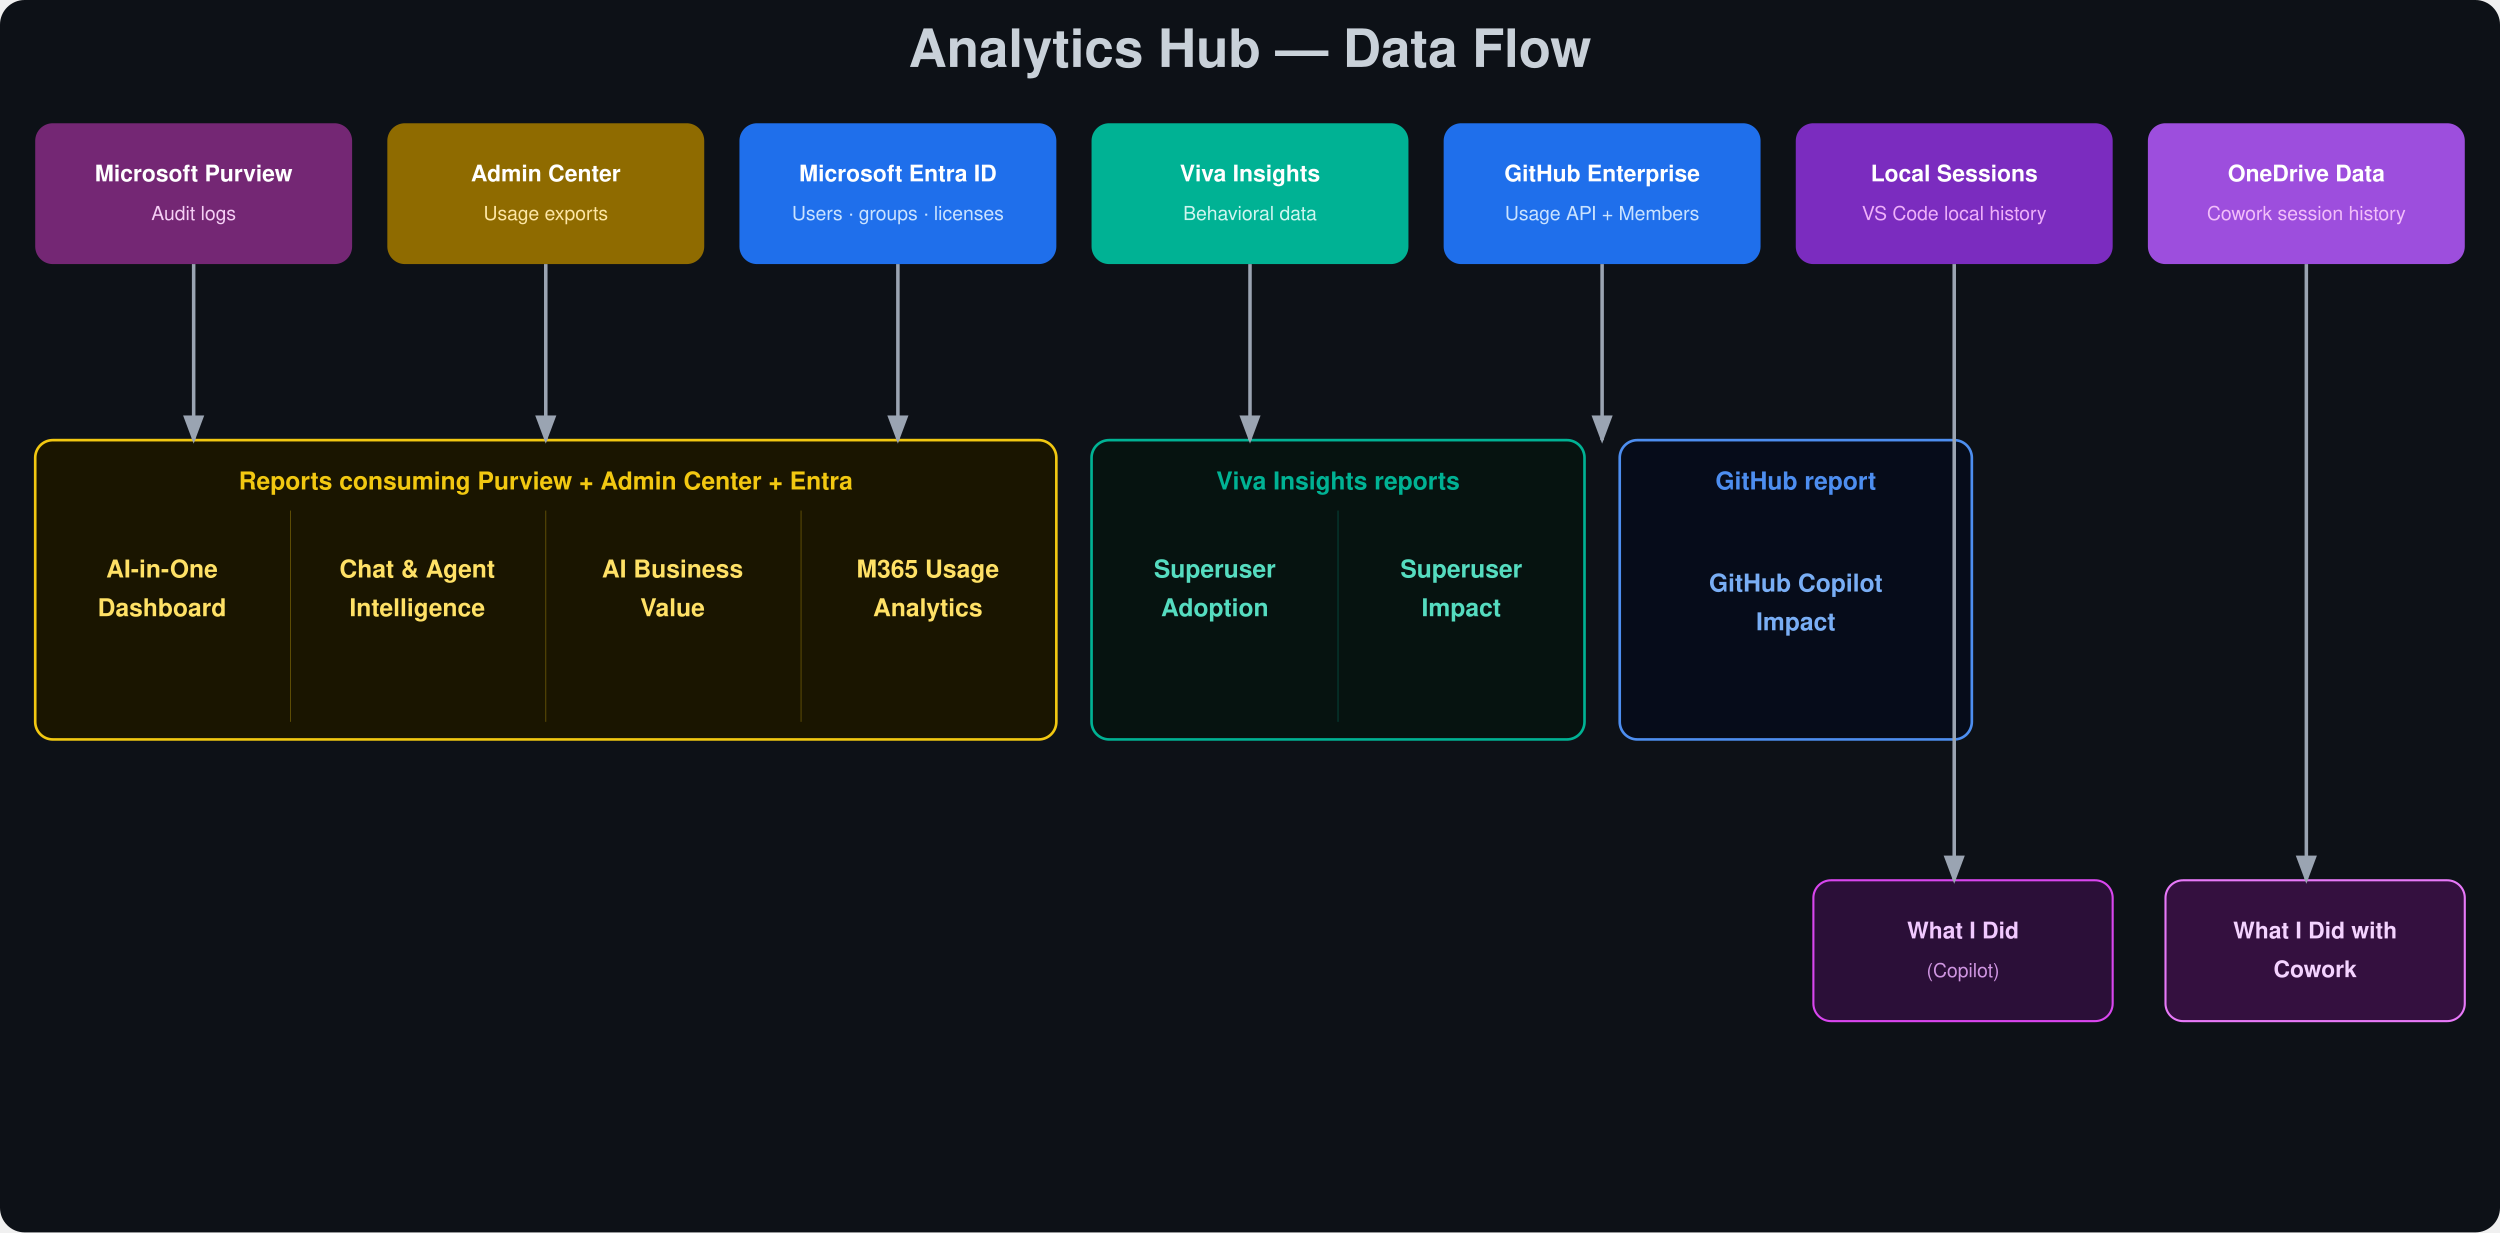
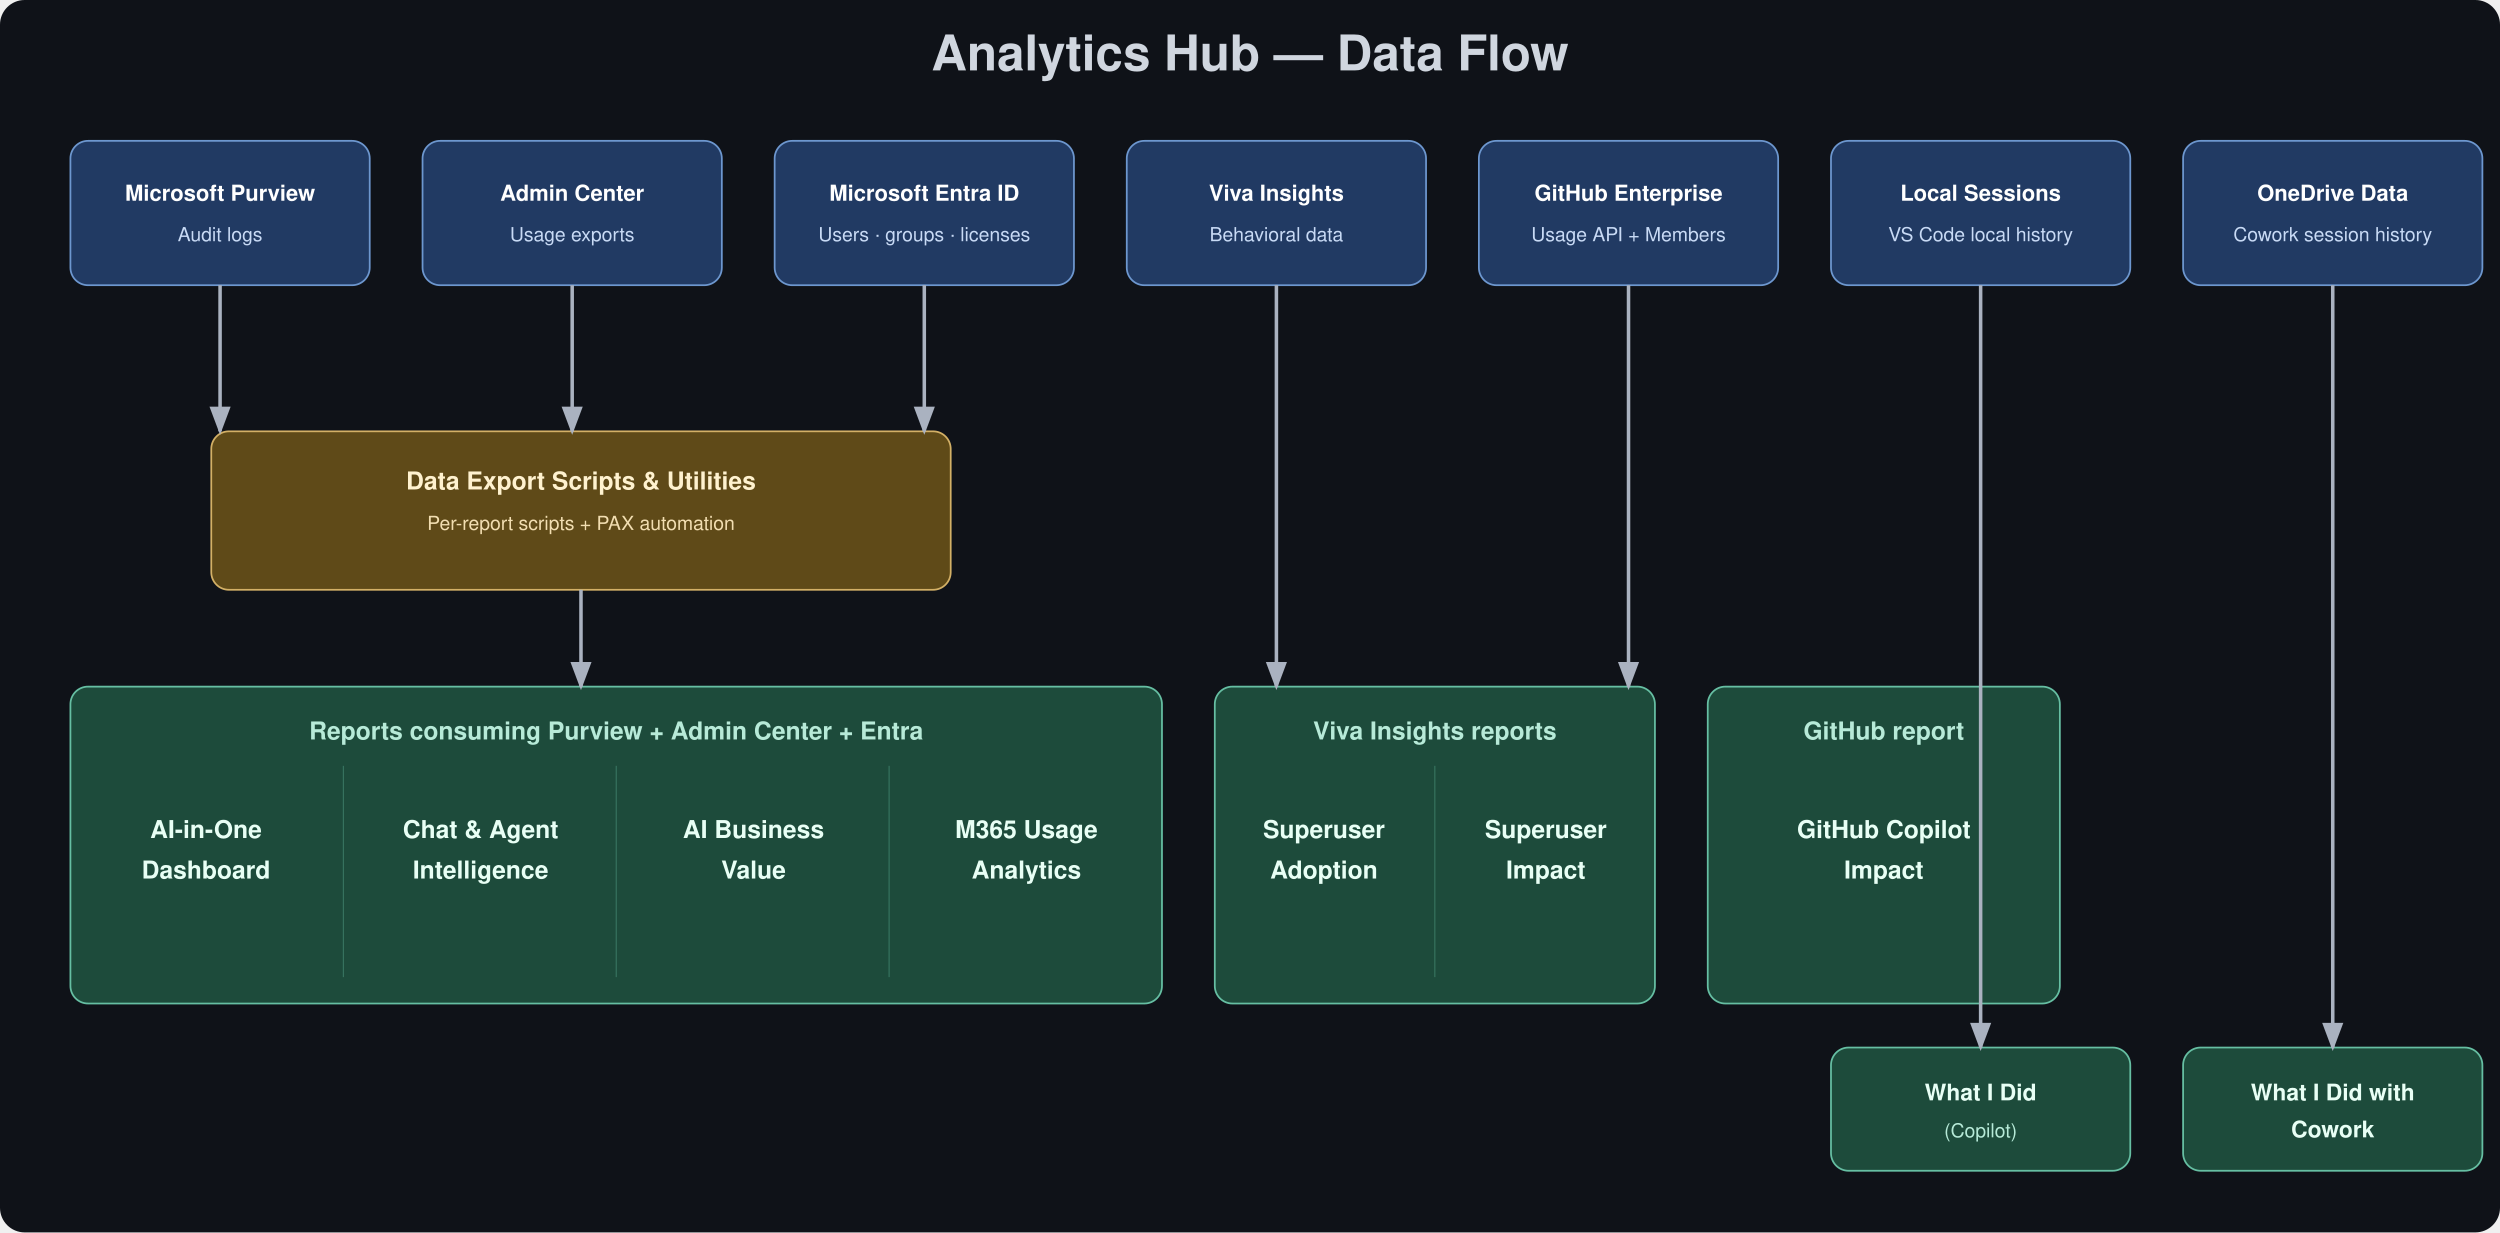
<svg xmlns="http://www.w3.org/2000/svg" viewBox="0 0 1420 700" width="1420" height="700">
  <defs>
    <style>
      text { font-family: -apple-system, BlinkMacSystemFont, "Segoe UI", Helvetica, Arial, sans-serif; }
    </style>
    <marker id="arr" markerWidth="8" markerHeight="6" refX="7" refY="3" orient="auto">
-       <polygon points="0 0, 8 3, 0 6" fill="#9aa4b2" />
+       <polygon points="0 0, 8 3, 0 6" fill="#aab2c0" />
    </marker>
  </defs>
-   <rect width="1420" height="700" fill="#0d1117" rx="14" />
-   <text x="710" y="38" text-anchor="middle" fill="#c9d1d9" font-size="30" font-weight="700">Analytics Hub — Data Flow</text>
+   <rect width="1420" height="700" fill="#0f1218" rx="14" />
+   <text x="710" y="40" text-anchor="middle" fill="#d0d6df" font-size="28" font-weight="700">Analytics Hub — Data Flow</text>
  <g>
-     <rect x="20" y="70" width="180" height="80" rx="10" fill="#742774" />
-     <text x="110" y="103" text-anchor="middle" fill="#fff" font-size="13" font-weight="700">Microsoft Purview</text>
-     <text x="110" y="125" text-anchor="middle" fill="#f5cff5" font-size="11">Audit logs</text>
-     <rect x="220" y="70" width="180" height="80" rx="10" fill="#8f6b00" />
-     <text x="310" y="103" text-anchor="middle" fill="#fff" font-size="13" font-weight="700">Admin Center</text>
-     <text x="310" y="125" text-anchor="middle" fill="#fde6a5" font-size="11">Usage exports</text>
-     <rect x="420" y="70" width="180" height="80" rx="10" fill="#1f6feb" />
-     <text x="510" y="103" text-anchor="middle" fill="#fff" font-size="13" font-weight="700">Microsoft Entra ID</text>
-     <text x="510" y="125" text-anchor="middle" fill="#cae3ff" font-size="11">Users · groups · licenses</text>
-     <rect x="620" y="70" width="180" height="80" rx="10" fill="#00B294" />
-     <text x="710" y="103" text-anchor="middle" fill="#fff" font-size="13" font-weight="700">Viva Insights</text>
-     <text x="710" y="125" text-anchor="middle" fill="#cff5ef" font-size="11">Behavioral data</text>
-     <rect x="820" y="70" width="180" height="80" rx="10" fill="#1f6feb" />
-     <text x="910" y="103" text-anchor="middle" fill="#fff" font-size="13" font-weight="700">GitHub Enterprise</text>
-     <text x="910" y="125" text-anchor="middle" fill="#cae3ff" font-size="11">Usage API + Members</text>
-     <rect x="1020" y="70" width="180" height="80" rx="10" fill="#7b2cbf" />
-     <text x="1110" y="103" text-anchor="middle" fill="#fff" font-size="13" font-weight="700">Local Sessions</text>
-     <text x="1110" y="125" text-anchor="middle" fill="#efb0fa" font-size="11">VS Code local history</text>
-     <rect x="1220" y="70" width="180" height="80" rx="10" fill="#9d4edd" />
-     <text x="1310" y="103" text-anchor="middle" fill="#fff" font-size="13" font-weight="700">OneDrive Data</text>
-     <text x="1310" y="125" text-anchor="middle" fill="#f2befa" font-size="11">Cowork session history</text>
+     <rect x="40" y="80" width="170" height="82" rx="10" fill="#213a63" stroke="#6d97cf" />
+     <text x="125" y="114" text-anchor="middle" fill="#ffffff" font-size="12.5" font-weight="700">Microsoft Purview</text>
+     <text x="125" y="137" text-anchor="middle" fill="#c8daf5" font-size="11">Audit logs</text>
+     <rect x="240" y="80" width="170" height="82" rx="10" fill="#213a63" stroke="#6d97cf" />
+     <text x="325" y="114" text-anchor="middle" fill="#ffffff" font-size="12.5" font-weight="700">Admin Center</text>
+     <text x="325" y="137" text-anchor="middle" fill="#c8daf5" font-size="11">Usage exports</text>
+     <rect x="440" y="80" width="170" height="82" rx="10" fill="#213a63" stroke="#6d97cf" />
+     <text x="525" y="114" text-anchor="middle" fill="#ffffff" font-size="12.5" font-weight="700">Microsoft Entra ID</text>
+     <text x="525" y="137" text-anchor="middle" fill="#c8daf5" font-size="11">Users · groups · licenses</text>
+     <rect x="640" y="80" width="170" height="82" rx="10" fill="#213a63" stroke="#6d97cf" />
+     <text x="725" y="114" text-anchor="middle" fill="#ffffff" font-size="12.5" font-weight="700">Viva Insights</text>
+     <text x="725" y="137" text-anchor="middle" fill="#c8daf5" font-size="11">Behavioral data</text>
+     <rect x="840" y="80" width="170" height="82" rx="10" fill="#213a63" stroke="#6d97cf" />
+     <text x="925" y="114" text-anchor="middle" fill="#ffffff" font-size="12.5" font-weight="700">GitHub Enterprise</text>
+     <text x="925" y="137" text-anchor="middle" fill="#c8daf5" font-size="11">Usage API + Members</text>
+     <rect x="1040" y="80" width="170" height="82" rx="10" fill="#213a63" stroke="#6d97cf" />
+     <text x="1125" y="114" text-anchor="middle" fill="#ffffff" font-size="12.5" font-weight="700">Local Sessions</text>
+     <text x="1125" y="137" text-anchor="middle" fill="#c8daf5" font-size="11">VS Code local history</text>
+     <rect x="1240" y="80" width="170" height="82" rx="10" fill="#213a63" stroke="#6d97cf" />
+     <text x="1325" y="114" text-anchor="middle" fill="#ffffff" font-size="12.5" font-weight="700">OneDrive Data</text>
+     <text x="1325" y="137" text-anchor="middle" fill="#c8daf5" font-size="11">Cowork session history</text>
  </g>
  <g>
-     <rect x="20" y="250" width="580" height="170" rx="10" fill="#1a1500" stroke="#F2C811" stroke-width="1.5" />
-     <text x="310" y="278" text-anchor="middle" fill="#F2C811" font-size="14" font-weight="700">Reports consuming Purview + Admin Center + Entra</text>
-     <line x1="165" y1="290" x2="165" y2="410" stroke="#F2C811" stroke-width="0.5" opacity="0.35" />
-     <line x1="310" y1="290" x2="310" y2="410" stroke="#F2C811" stroke-width="0.5" opacity="0.35" />
-     <line x1="455" y1="290" x2="455" y2="410" stroke="#F2C811" stroke-width="0.5" opacity="0.35" />
-     <text x="92" y="328" text-anchor="middle" fill="#ffe166" font-size="14" font-weight="700">AI-in-One</text>
-     <text x="92" y="350" text-anchor="middle" fill="#ffe166" font-size="14" font-weight="700">Dashboard</text>
-     <text x="237" y="328" text-anchor="middle" fill="#ffe166" font-size="14" font-weight="700">Chat &amp; Agent</text>
-     <text x="237" y="350" text-anchor="middle" fill="#ffe166" font-size="14" font-weight="700">Intelligence</text>
-     <text x="382" y="328" text-anchor="middle" fill="#ffe166" font-size="14" font-weight="700">AI Business</text>
-     <text x="382" y="350" text-anchor="middle" fill="#ffe166" font-size="14" font-weight="700">Value</text>
-     <text x="527" y="328" text-anchor="middle" fill="#ffe166" font-size="14" font-weight="700">M365 Usage</text>
-     <text x="527" y="350" text-anchor="middle" fill="#ffe166" font-size="14" font-weight="700">Analytics</text>
+     <rect x="120" y="245" width="420" height="90" rx="10" fill="#5f4a18" stroke="#d3b066" />
+     <text x="330" y="278" text-anchor="middle" fill="#fff2cf" font-size="14" font-weight="700">Data Export Scripts &amp; Utilities</text>
+     <text x="330" y="301" text-anchor="middle" fill="#f2deb1" font-size="11">Per-report scripts + PAX automation</text>
  </g>
  <g>
-     <rect x="620" y="250" width="280" height="170" rx="10" fill="#061310" stroke="#00B294" stroke-width="1.5" />
-     <text x="760" y="278" text-anchor="middle" fill="#00B294" font-size="14" font-weight="700">Viva Insights reports</text>
-     <line x1="760" y1="290" x2="760" y2="410" stroke="#00B294" stroke-width="0.5" opacity="0.35" />
-     <text x="690" y="328" text-anchor="middle" fill="#55dcc0" font-size="14" font-weight="700">Superuser</text>
-     <text x="690" y="350" text-anchor="middle" fill="#55dcc0" font-size="14" font-weight="700">Adoption</text>
-     <text x="830" y="328" text-anchor="middle" fill="#55dcc0" font-size="14" font-weight="700">Superuser</text>
-     <text x="830" y="350" text-anchor="middle" fill="#55dcc0" font-size="14" font-weight="700">Impact</text>
+     <rect x="40" y="390" width="620" height="180" rx="10" fill="#1d4b3b" stroke="#66bfa3" />
+     <text x="350" y="420" text-anchor="middle" fill="#b7ead8" font-size="14" font-weight="700">Reports consuming Purview + Admin Center + Entra</text>
+     <line x1="195" y1="435" x2="195" y2="555" stroke="#66bfa3" stroke-width="0.5" opacity="0.45" />
+     <line x1="350" y1="435" x2="350" y2="555" stroke="#66bfa3" stroke-width="0.5" opacity="0.45" />
+     <line x1="505" y1="435" x2="505" y2="555" stroke="#66bfa3" stroke-width="0.5" opacity="0.45" />
+     <text x="117" y="476" text-anchor="middle" fill="#e8fff5" font-size="14" font-weight="700">AI-in-One</text>
+     <text x="117" y="499" text-anchor="middle" fill="#e8fff5" font-size="14" font-weight="700">Dashboard</text>
+     <text x="273" y="476" text-anchor="middle" fill="#e8fff5" font-size="14" font-weight="700">Chat &amp; Agent</text>
+     <text x="273" y="499" text-anchor="middle" fill="#e8fff5" font-size="14" font-weight="700">Intelligence</text>
+     <text x="428" y="476" text-anchor="middle" fill="#e8fff5" font-size="14" font-weight="700">AI Business</text>
+     <text x="428" y="499" text-anchor="middle" fill="#e8fff5" font-size="14" font-weight="700">Value</text>
+     <text x="583" y="476" text-anchor="middle" fill="#e8fff5" font-size="14" font-weight="700">M365 Usage</text>
+     <text x="583" y="499" text-anchor="middle" fill="#e8fff5" font-size="14" font-weight="700">Analytics</text>
+     <rect x="690" y="390" width="250" height="180" rx="10" fill="#1d4b3b" stroke="#66bfa3" />
+     <text x="815" y="420" text-anchor="middle" fill="#b7ead8" font-size="14" font-weight="700">Viva Insights reports</text>
+     <line x1="815" y1="435" x2="815" y2="555" stroke="#66bfa3" stroke-width="0.5" opacity="0.45" />
+     <text x="752" y="476" text-anchor="middle" fill="#e8fff5" font-size="14" font-weight="700">Superuser</text>
+     <text x="752" y="499" text-anchor="middle" fill="#e8fff5" font-size="14" font-weight="700">Adoption</text>
+     <text x="878" y="476" text-anchor="middle" fill="#e8fff5" font-size="14" font-weight="700">Superuser</text>
+     <text x="878" y="499" text-anchor="middle" fill="#e8fff5" font-size="14" font-weight="700">Impact</text>
+     <rect x="970" y="390" width="200" height="180" rx="10" fill="#1d4b3b" stroke="#66bfa3" />
+     <text x="1070" y="420" text-anchor="middle" fill="#b7ead8" font-size="14" font-weight="700">GitHub report</text>
+     <text x="1070" y="476" text-anchor="middle" fill="#e8fff5" font-size="14" font-weight="700">GitHub Copilot</text>
+     <text x="1070" y="499" text-anchor="middle" fill="#e8fff5" font-size="14" font-weight="700">Impact</text>
+     <rect x="1040" y="595" width="170" height="70" rx="10" fill="#1d4b3b" stroke="#66bfa3" />
+     <text x="1125" y="625" text-anchor="middle" fill="#e8fff5" font-size="13" font-weight="700">What I Did</text>
+     <text x="1125" y="646" text-anchor="middle" fill="#b7ead8" font-size="11">(Copilot)</text>
+     <rect x="1240" y="595" width="170" height="70" rx="10" fill="#1d4b3b" stroke="#66bfa3" />
+     <text x="1325" y="625" text-anchor="middle" fill="#e8fff5" font-size="13" font-weight="700">What I Did with</text>
+     <text x="1325" y="646" text-anchor="middle" fill="#e8fff5" font-size="13" font-weight="700">Cowork</text>
  </g>
-   <g>
-     <rect x="920" y="250" width="200" height="170" rx="10" fill="#060c1a" stroke="#4d8ef0" stroke-width="1.5" />
-     <text x="1020" y="278" text-anchor="middle" fill="#4d8ef0" font-size="14" font-weight="700">GitHub report</text>
-     <text x="1020" y="336" text-anchor="middle" fill="#79aef5" font-size="14" font-weight="700">GitHub Copilot</text>
-     <text x="1020" y="358" text-anchor="middle" fill="#79aef5" font-size="14" font-weight="700">Impact</text>
-   </g>
-   <g>
-     <rect x="1030" y="500" width="170" height="80" rx="10" fill="#2b0f38" stroke="#d946ef" stroke-width="1.2" />
-     <text x="1115" y="533" text-anchor="middle" fill="#f1c9ff" font-size="13" font-weight="700">What I Did</text>
-     <text x="1115" y="555" text-anchor="middle" fill="#cf95e1" font-size="11">(Copilot)</text>
-     <rect x="1230" y="500" width="170" height="80" rx="10" fill="#34103f" stroke="#e879f9" stroke-width="1.2" />
-     <text x="1315" y="533" text-anchor="middle" fill="#f4d3ff" font-size="13" font-weight="700">What I Did with</text>
-     <text x="1315" y="555" text-anchor="middle" fill="#f4d3ff" font-size="13" font-weight="700">Cowork</text>
-   </g>
-   <g stroke="#9aa4b2" stroke-width="2" fill="none" marker-end="url(#arr)">
-     <path d="M110,150 L110,250" />
-     <path d="M310,150 L310,250" />
-     <path d="M510,150 L510,250" />
-     <path d="M710,150 L710,250" />
-     <path d="M910,150 L910,250" />
-     <path d="M1110,150 L1110,500" />
-     <path d="M1310,150 L1310,500" />
+   <g stroke="#aab2c0" stroke-width="2" fill="none" marker-end="url(#arr)">
+     <path d="M125,162 L125,245" />
+     <path d="M325,162 L325,245" />
+     <path d="M525,162 L525,245" />
+     <path d="M330,335 L330,390" />
+     <path d="M725,162 L725,390" />
+     <path d="M925,162 L925,390" />
+     <path d="M1125,162 L1125,595" />
+     <path d="M1325,162 L1325,595" />
  </g>
</svg>
